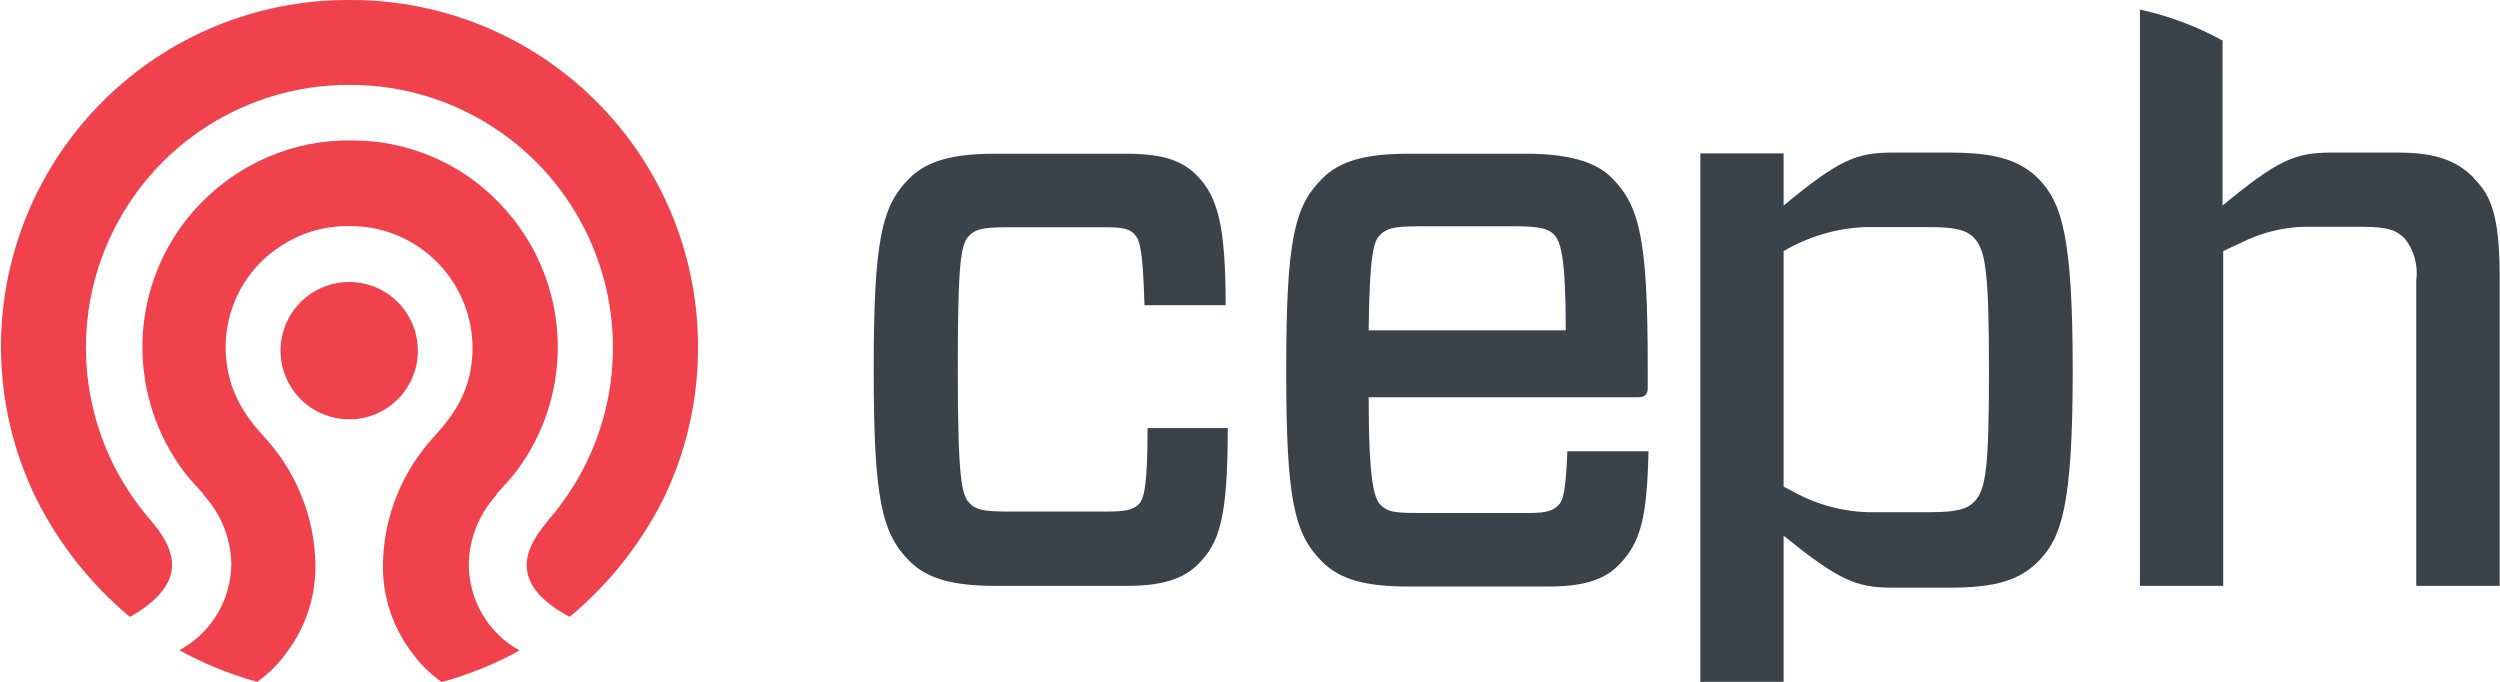
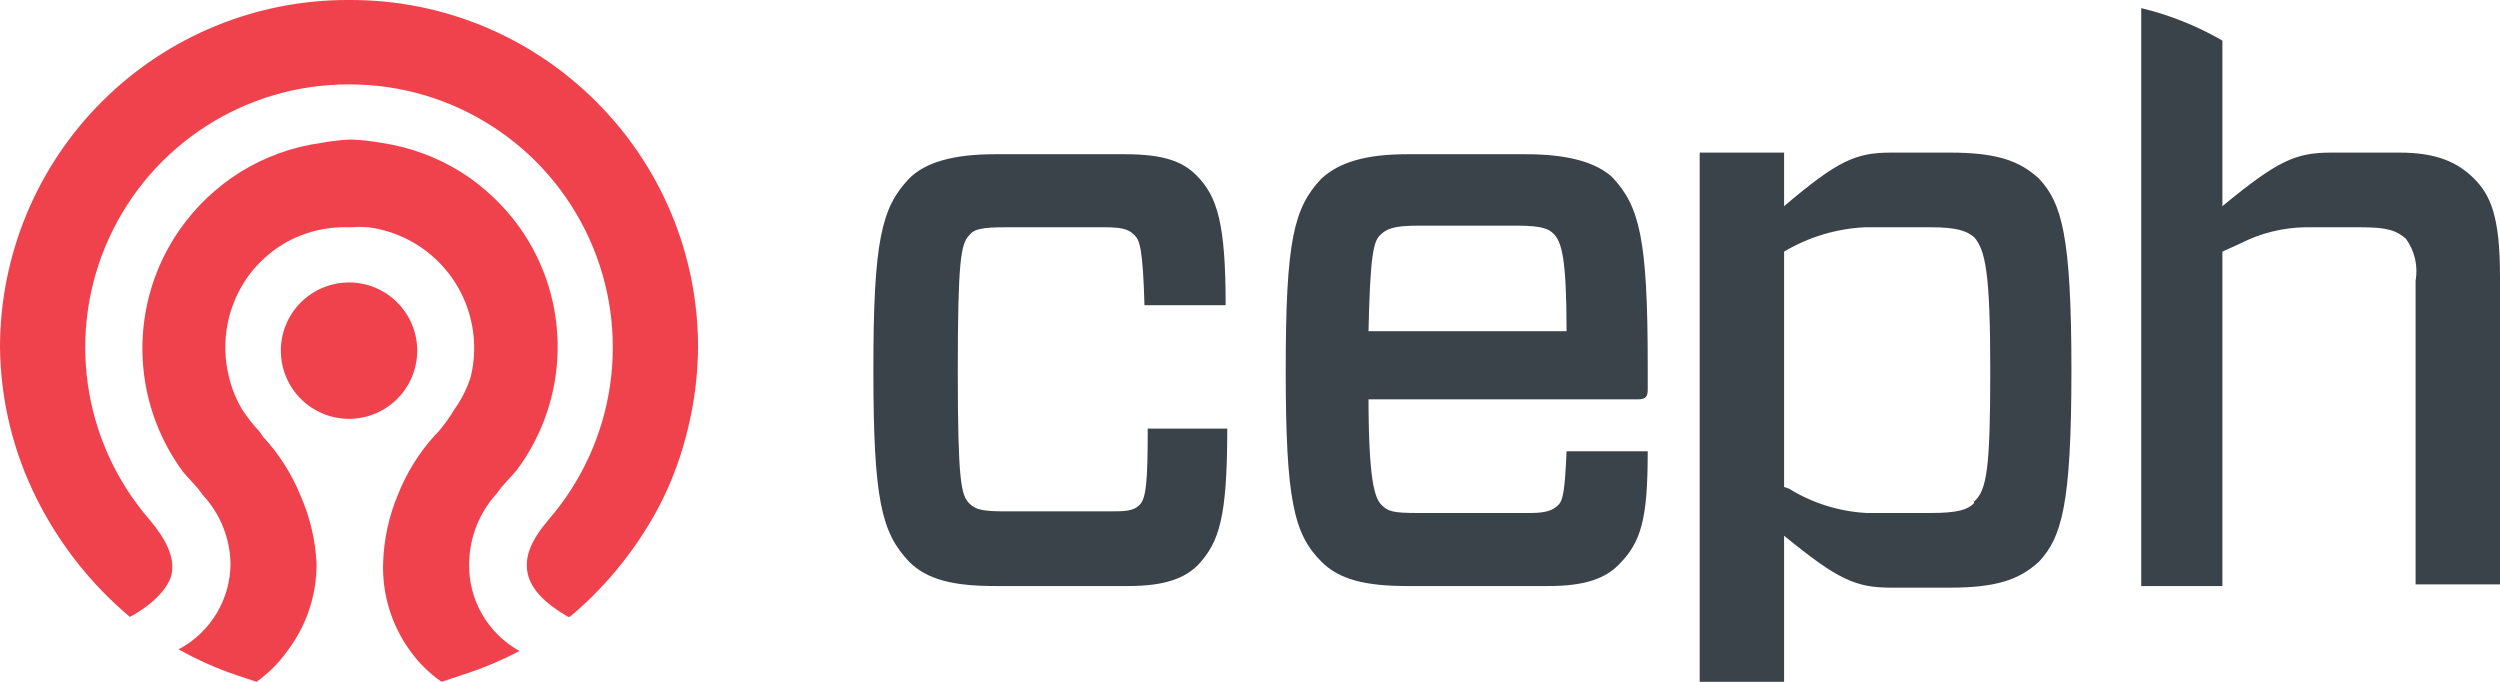
<svg xmlns="http://www.w3.org/2000/svg" width="154" height="42" viewBox="0 0 154 42" aria-hidden="true" focusable="false">
-   <g>
-     <path fill="#f0424d" d="M35.09 38c-1.53-.82-2.4-1.73-2.6-2.73s.25-2 1.32-3.27A16.18 16.18 0 0021.6 5.23h-.15A16.18 16.18 0 009.24 32c1.08 1.25 1.5 2.28 1.32 3.23S9.5 37.17 8 38a22.76 22.76 0 01-5.74-7.23 21.27 21.27 0 01-2.2-9.37A21.36 21.36 0 0121.45 0h.15A21.36 21.36 0 0143 21.4a21.64 21.64 0 01-.56 4.89 21.07 21.07 0 01-1.6 4.49A22.74 22.74 0 0135.09 38" />
-     <path fill="#f0424d" d="M27.19 42a8 8 0 01-1.92-1.94 8.7 8.7 0 01-1.68-5.35 11.75 11.75 0 01.87-4.23 12.09 12.09 0 012.33-3.64c.07-.08.14-.17.22-.25a10.34 10.34 0 001.07-1.42 7 7 0 00.83-2A7.53 7.53 0 0022.66 14a7.35 7.35 0 00-1.06-.07h-.15a7.38 7.38 0 00-4 1.13 7.5 7.5 0 00-2.16 2 7.45 7.45 0 00-1.18 6.1 7.21 7.21 0 00.82 2A9.65 9.65 0 0016 26.6l.22.25a11.9 11.9 0 012.33 3.64 11.76 11.76 0 01.88 4.23 8.76 8.76 0 01-1.68 5.35 8 8 0 01-1.9 1.93c-.41-.11-.83-.24-1.24-.38a21.28 21.28 0 01-3.56-1.57 6.08 6.08 0 003.2-5.34 6.44 6.44 0 00-1.71-4.22v-.05l-.33-.36c-.33-.36-.63-.7-.91-1.07a12.76 12.76 0 01-.18-15 13 13 0 013.66-3.44 12.75 12.75 0 014.93-1.8 13.34 13.34 0 011.79-.12h.16a13.38 13.38 0 011.8.12 12.81 12.81 0 014.93 1.8A13 13 0 0132 14a12.73 12.73 0 01-.17 15c-.28.37-.59.71-.92 1.07l-.32.36a.12.12 0 000 .05 6.49 6.49 0 00-1.71 4.22A6.06 6.06 0 0032 40.07a21.38 21.38 0 01-3.57 1.57c-.4.14-.82.27-1.24.38" />
-     <path fill="#f0424d" d="M21.52 25.83a4.23 4.23 0 114.22-4.22 4.22 4.22 0 01-4.22 4.22" />
+   <g fill="#f0424d">
+     <path d="M35 38c-1.4-.8-2.3-1.7-2.5-2.7s.2-2 1.3-3.3A16.2 16.2 0 0021.6 5.2h-.1A16.2 16.2 0 009.2 32c1.1 1.3 1.5 2.3 1.4 3.2S9.5 37.2 8 38a22.8 22.8 0 01-5.7-7.2A21.3 21.3 0 010 21.4 21.4 21.4 0 0121.5 0h.1A21.4 21.4 0 0143 21.4a21.6 21.6 0 01-.6 4.9 21 21 0 01-1.6 4.5 22.7 22.7 0 01-5.7 7.2" />
+     <path d="M27.2 42a8 8 0 01-2-2 8.7 8.7 0 01-1.6-5.3 11.8 11.8 0 01.9-4.2 12 12 0 012.3-3.7l.2-.2a10.3 10.3 0 001-1.4 7 7 0 001-2 7.5 7.5 0 00-6.3-9.2 7.3 7.3 0 00-1.1 0h-.1a7.4 7.4 0 00-4 1 7.5 7.5 0 00-2.2 2 7.5 7.5 0 00-1.2 6.2 7.2 7.2 0 00.8 2 9.7 9.7 0 001.1 1.4l.2.3a11.9 11.9 0 012.3 3.6 11.8 11.8 0 011 4.2 8.8 8.8 0 01-1.8 5.4 8 8 0 01-1.9 1.9l-1.2-.4A21.3 21.3 0 0111 40a6 6 0 003.2-5.3 6.4 6.4 0 00-1.7-4.2l-.3-.4-.9-1a12.8 12.8 0 01-.2-15 13 13 0 013.7-3.5 12.8 12.8 0 015-1.8 13.3 13.3 0 011.7-.2h.2a13.4 13.4 0 011.8.2 12.8 12.8 0 014.9 1.8A13 13 0 0132 14a12.7 12.7 0 01-.2 15l-.9 1-.3.4a6.5 6.5 0 00-1.7 4.3 6 6 0 003.1 5.4 21.4 21.4 0 01-3.6 1.5l-1.2.4" />
+     <path d="M21.5 25.8a4.2 4.2 0 114.2-4.2 4.2 4.2 0 01-4.2 4.2" />
  </g>
-   <g>
-     <path fill="#3b434a" d="M75.63 26.37c0 5.53-.5 7.06-1.83 8.39-.79.79-2 1.33-4.34 1.33h-8.15c-2.61 0-4.19-.44-5.28-1.52-1.72-1.73-2.21-3.81-2.21-11.8S54.31 12.71 56 11c1.09-1.09 2.67-1.53 5.28-1.53h8.1c2.41 0 3.5.49 4.34 1.33 1.28 1.29 1.78 3.06 1.78 8h-5c-.1-3.45-.29-4-.59-4.34s-.65-.46-1.79-.46H62c-1.53 0-1.93.15-2.27.49C59.19 15 59 16 59 22.77s.24 7.75.74 8.24c.34.35.74.5 2.27.5h6.21c1.09 0 1.58-.1 1.93-.45s.54-1.33.54-4.69h5" />
-     <path fill="#3b434a" d="M84.31 20.35h12.14c0-4.49-.3-5.47-.74-5.92-.3-.29-.74-.49-2.27-.49h-6.12c-1.53 0-1.92.15-2.32.54s-.64 1.33-.69 5.87zm0 4.1c0 5.23.34 6.27.74 6.66s.74.49 2.27.49h6.91c1.13 0 1.48-.19 1.78-.49s.44-.94.54-3.31h5c-.1 4.15-.49 5.63-1.83 7-.83.84-2 1.33-4.34 1.33h-8.65c-2.62 0-4.2-.44-5.28-1.52-1.73-1.73-2.22-3.81-2.22-11.8s.49-10.1 2.22-11.81c1.08-1.09 2.66-1.53 5.28-1.53H94c2.62 0 4.29.49 5.28 1.48 1.73 1.73 2.22 3.8 2.22 11.6v1.33c0 .39-.15.59-.59.59h-16.6" />
-     <path fill="#3b434a" d="M121.61 30.91c-.44.45-1.08.64-2.71.64h-3.85a10.14 10.14 0 01-4.83-1.4l-.35-.17V15.47a10.71 10.71 0 015-1.48h4c1.63 0 2.27.2 2.71.64.74.74.94 2.17.94 8.14s-.17 7.4-.91 8.14zM120.13 9.4h-3.6c-2.22 0-3.3.49-6.66 3.26V9.45h-5.13V42h5.13v-9c3.36 2.71 4.44 3.2 6.66 3.2h3.6c2.87 0 4.3-.49 5.43-1.62 1.43-1.44 2.12-3.46 2.12-11.75S127 12.46 125.56 11c-1.13-1.11-2.56-1.6-5.43-1.6" />
-     <path fill="#3b434a" d="M152.36 10.93c-1-1-2.27-1.53-4.59-1.53h-4.2c-2.22 0-3.3.49-6.66 3.26V2.5a18.76 18.76 0 00-5.09-1.91v35.5h5.13V15.47c.38-.19.73-.35 1.07-.5a9.13 9.13 0 013.91-1h3.46c1.73 0 2.22.2 2.76.74a3.44 3.44 0 01.69 2.57v18.81h5.14V17c0-3.7-.55-5-1.58-6" />
+   <g fill="#3b434a">
+     <path d="M75.6 26.4c0 5.5-.5 7-1.8 8.4-.8.8-2 1.3-4.3 1.3h-8.2c-2.6 0-4.2-.4-5.3-1.5-1.7-1.8-2.2-3.8-2.2-11.8s.5-10 2.2-11.8c1-1 2.7-1.5 5.3-1.5h8c2.5 0 3.6.5 4.4 1.3 1.3 1.3 1.8 3 1.8 8h-5c-.1-3.5-.3-4-.6-4.3s-.6-.5-1.8-.5H62c-1.5 0-2 .1-2.3.5-.5.5-.7 1.5-.7 8.3s.2 7.7.7 8.2c.4.4.8.5 2.3.5h6.2c1.1 0 1.6 0 2-.4s.5-1.4.5-4.7h5M84.3 20.4h12.2c0-4.5-.3-5.5-.8-6-.3-.3-.7-.5-2.3-.5h-6c-1.6 0-2 .2-2.4.6s-.6 1.3-.7 5.9zm0 4c0 5.3.4 6.3.8 6.7s.7.5 2.2.5h7c1 0 1.4-.2 1.7-.5s.4-1 .5-3.3h5c0 4.2-.4 5.6-1.8 7-.8.8-2 1.3-4.3 1.3h-8.7c-2.6 0-4.2-.4-5.3-1.5-1.7-1.7-2.2-3.8-2.2-11.8s.5-10 2.2-11.8c1.1-1 2.7-1.5 5.3-1.5H94c2.6 0 4.3.5 5.3 1.4 1.7 1.8 2.2 3.8 2.2 11.6V24c0 .4-.1.6-.6.6H84.3M121.6 31c-.4.4-1 .6-2.7.6H115a10.1 10.1 0 01-4.8-1.5l-.3-.1V15.5a10.7 10.7 0 015-1.5h4c1.6 0 2.2.2 2.7.6.7.8 1 2.2 1 8.2s-.2 7.4-1 8.1zm-1.5-21.6h-3.6c-2.2 0-3.3.5-6.6 3.3V9.4h-5.2V42h5.2v-9c3.3 2.7 4.4 3.2 6.6 3.2h3.6c2.9 0 4.3-.5 5.5-1.6 1.4-1.5 2-3.5 2-11.8s-.6-10.3-2-11.8c-1.2-1.1-2.6-1.6-5.5-1.6M152.4 11c-1-1-2.3-1.6-4.6-1.6h-4.2c-2.2 0-3.3.5-6.7 3.3V2.5a18.8 18.8 0 00-5-2v35.6h5V15.5l1.1-.5a9.1 9.1 0 014-1h3.4c1.7 0 2.2.2 2.8.7a3.4 3.4 0 01.6 2.6V36h5.2V17c0-3.7-.6-5-1.6-6" />
  </g>
</svg>
